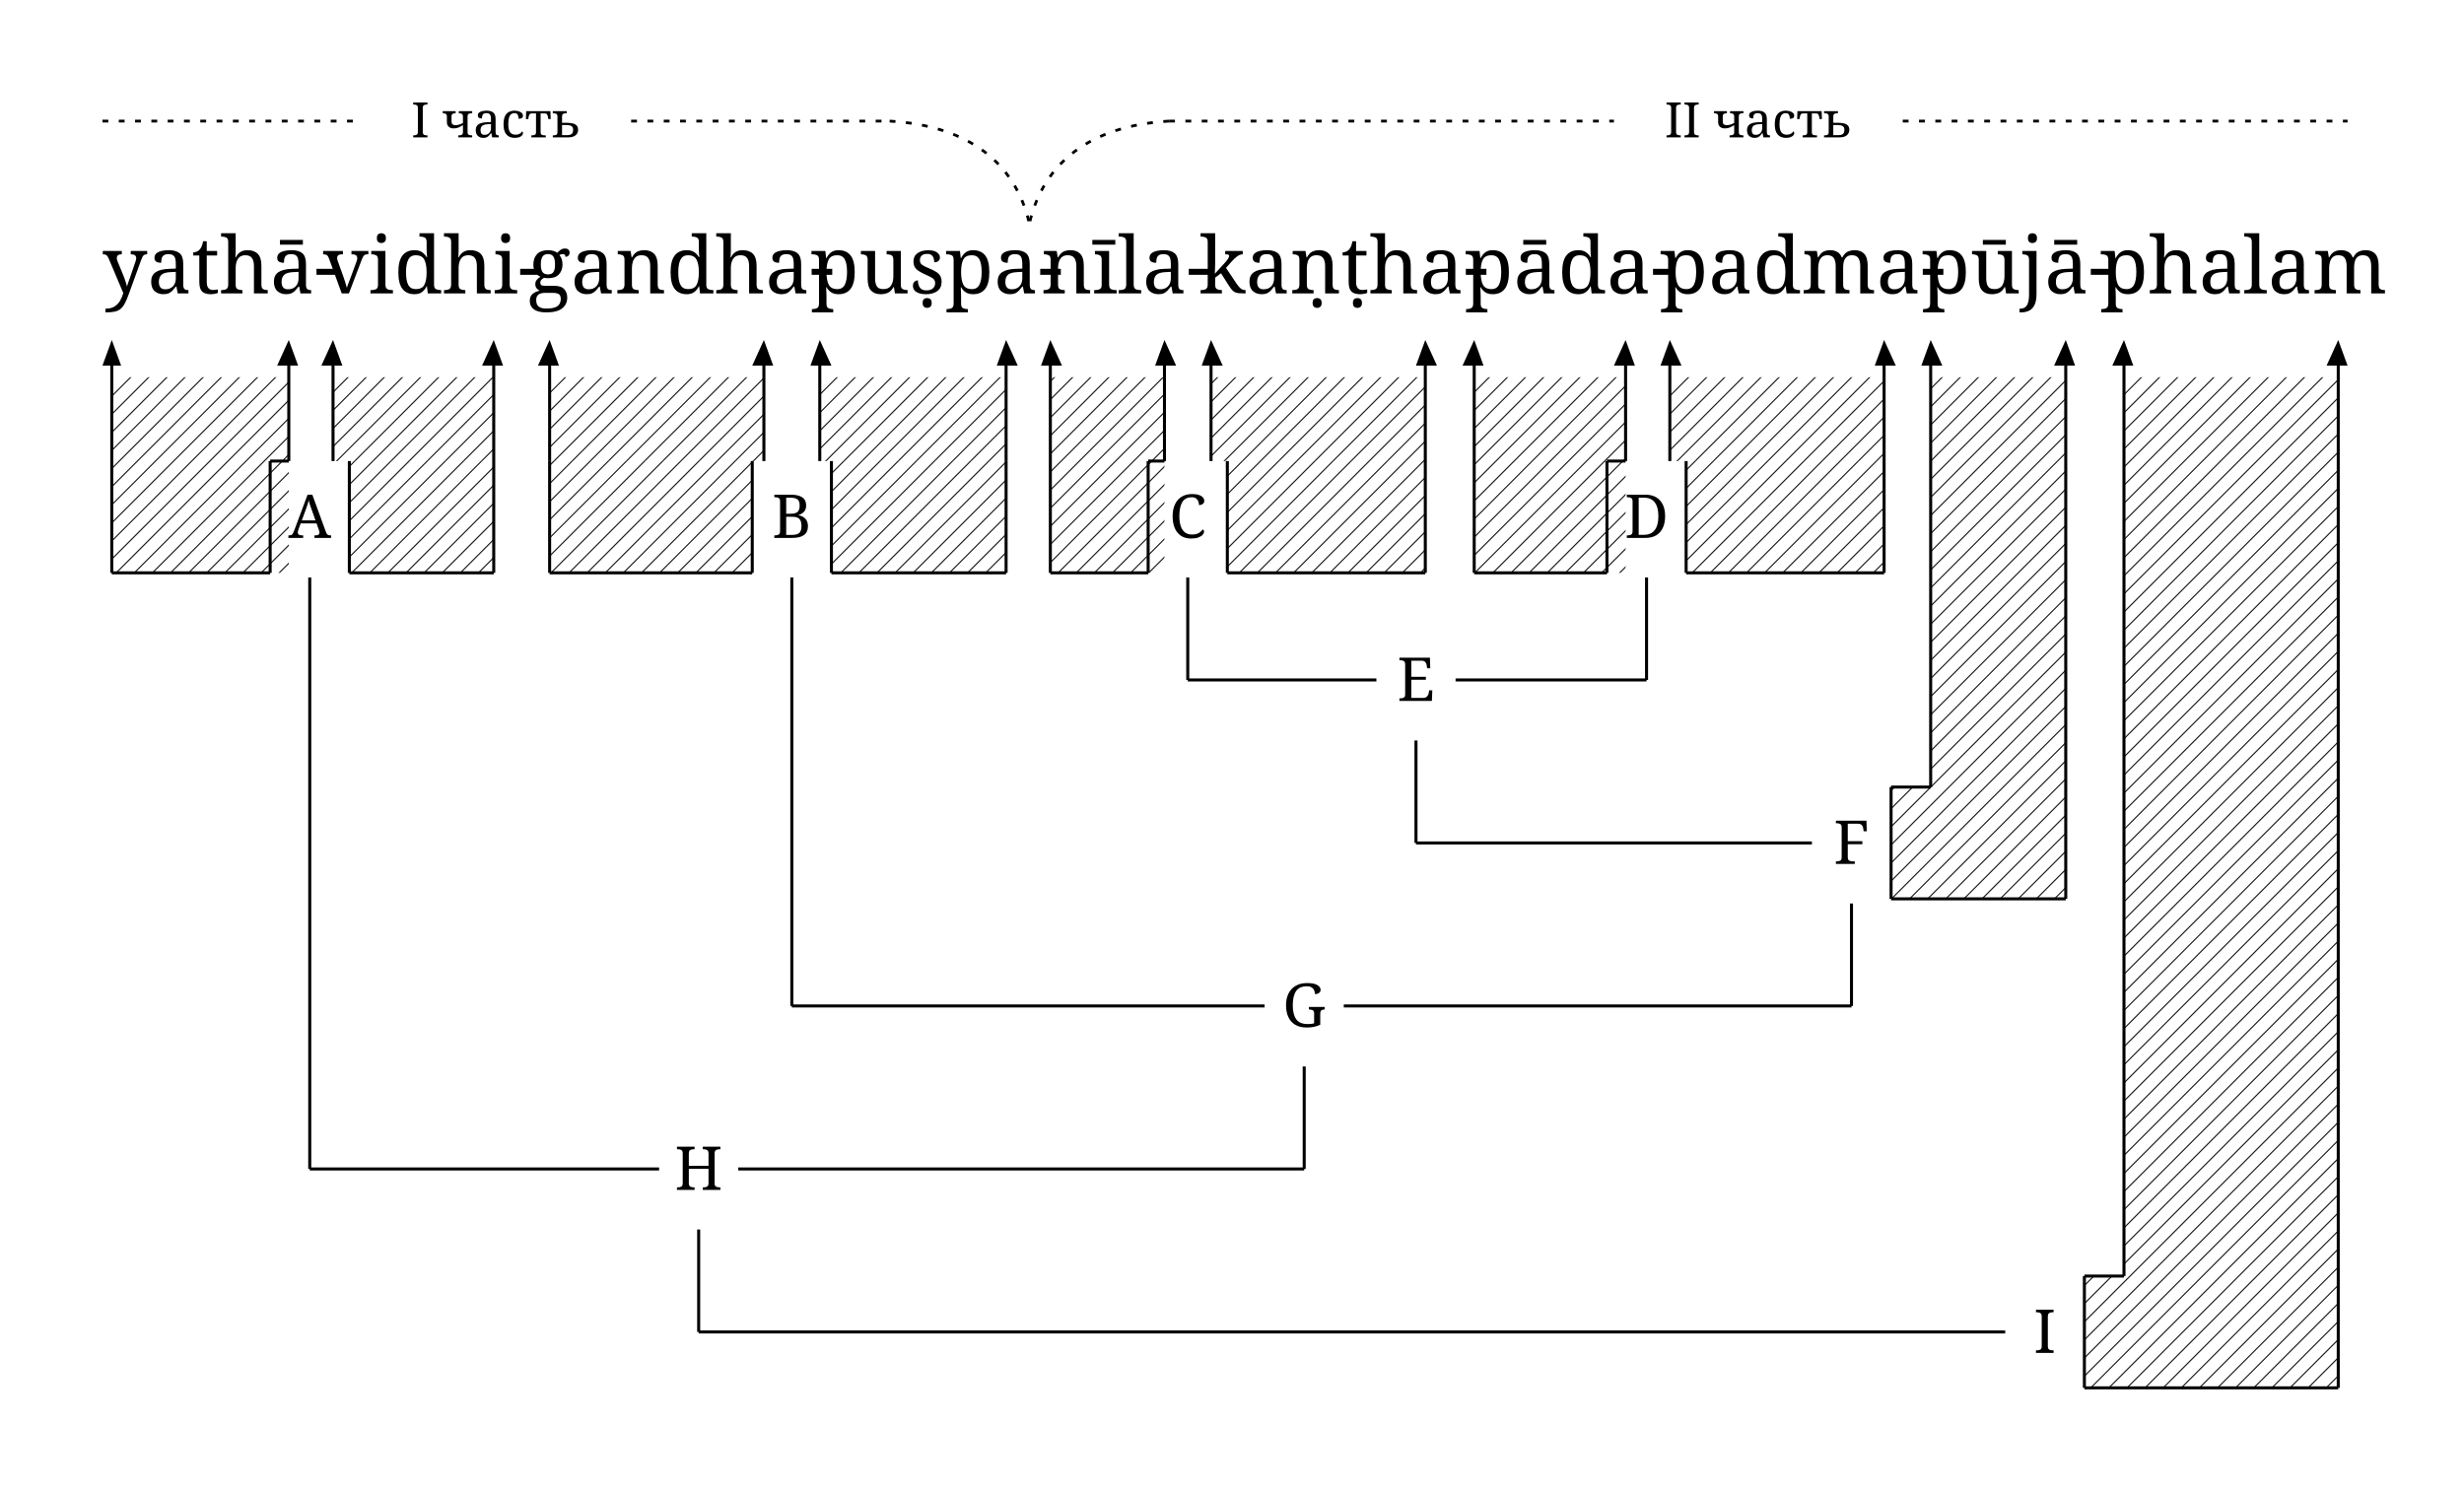
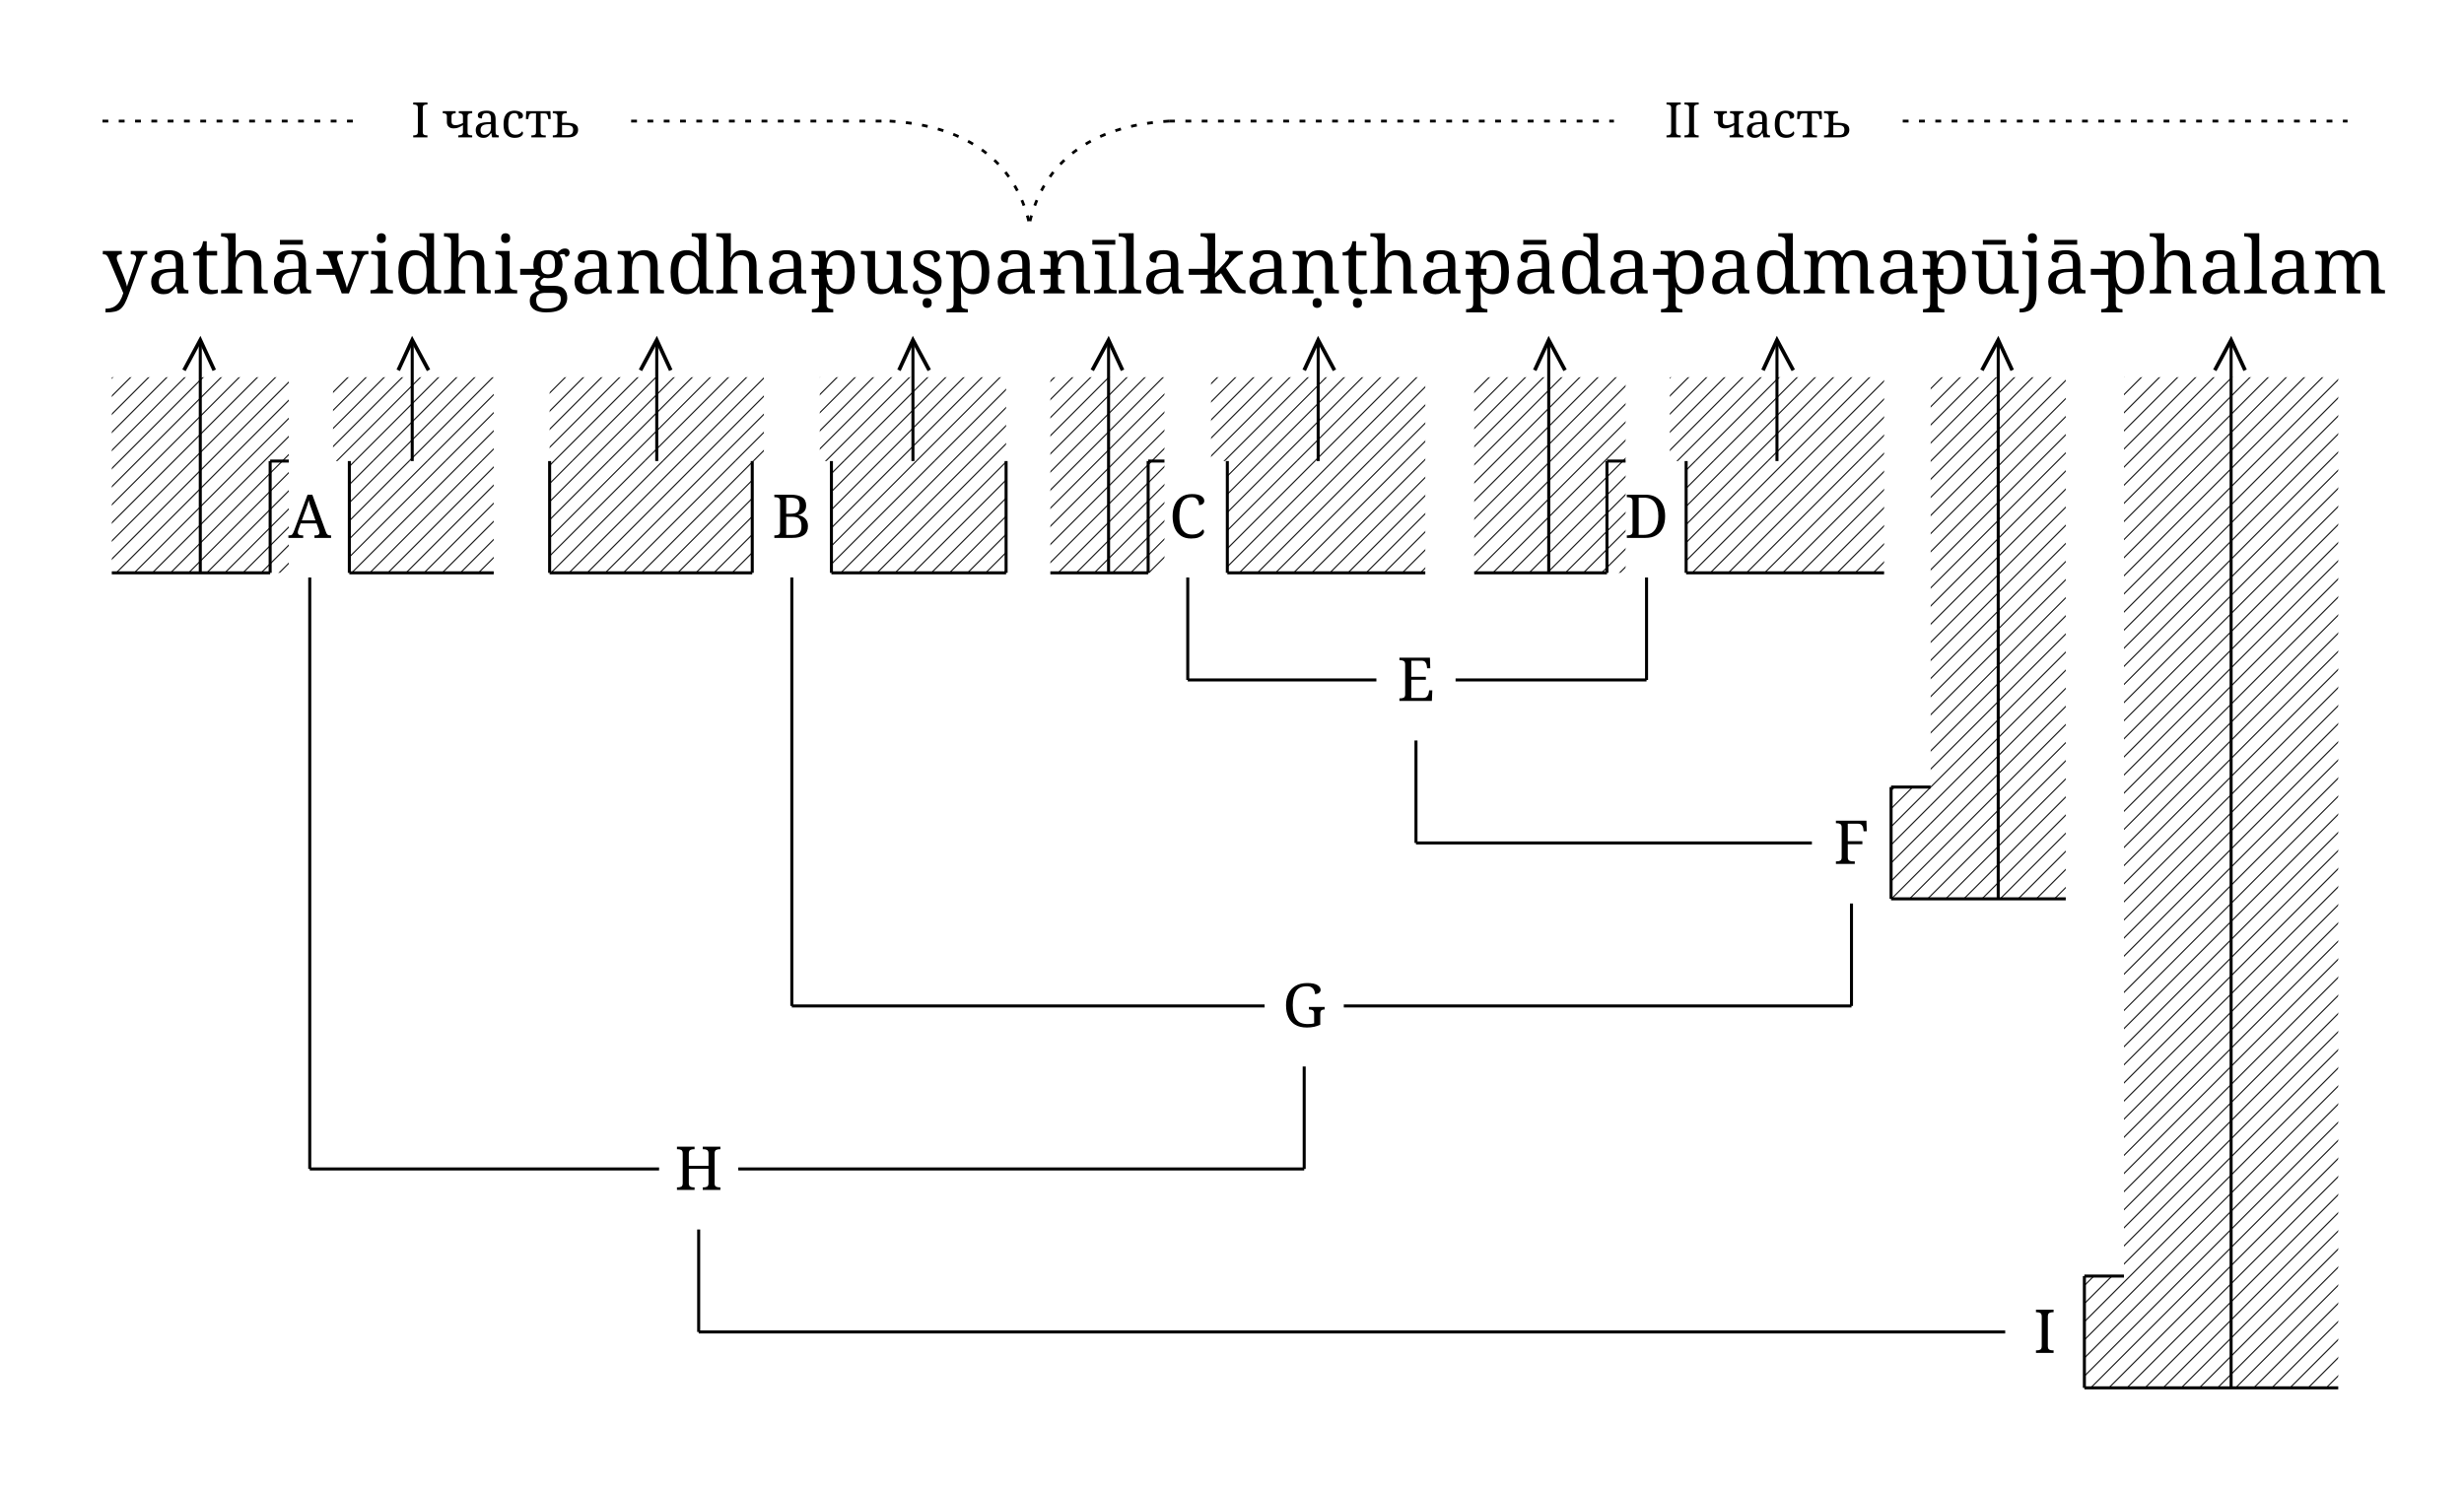
<svg xmlns="http://www.w3.org/2000/svg" viewBox="0 0 1058 640" role="img" font-family="'Klammer Serif', 'Charis SIL', Charis, 'Gentium Plus', Georgia, serif">
  <defs>
    <pattern id="hatch" width="5.5" height="5.5" patternUnits="userSpaceOnUse" patternTransform="rotate(45)">
      <line x1="0" y1="0" x2="0" y2="5.5" stroke="currentColor" stroke-width="0.8" />
    </pattern>
  </defs>
  <line x1="44" y1="52" x2="155" y2="52" stroke="currentColor" stroke-width="1.2" stroke-dasharray="2.5 4.5" />
  <line x1="271" y1="52" x2="382" y2="52" stroke="currentColor" stroke-width="1.2" stroke-dasharray="2.5 4.5" />
  <line x1="502" y1="52" x2="693" y2="52" stroke="currentColor" stroke-width="1.2" stroke-dasharray="2.5 4.5" />
  <line x1="817" y1="52" x2="1008" y2="52" stroke="currentColor" stroke-width="1.2" stroke-dasharray="2.5 4.5" />
  <path d="M382 52 C 416 54 436 70 442 96" fill="none" stroke="currentColor" stroke-width="1.2" stroke-dasharray="2.5 4.5" />
  <path d="M502 52 C 468 54 448 70 442 96" fill="none" stroke="currentColor" stroke-width="1.2" stroke-dasharray="2.5 4.5" />
  <text x="213" y="59" font-size="21" text-anchor="middle" fill="currentColor">I часть</text>
  <text x="755" y="59" font-size="21" text-anchor="middle" fill="currentColor">II часть</text>
  <text y="126" font-size="34" fill="currentColor">
    <tspan x="44.0">yathā-</tspan>
    <tspan x="138.6">vidhi-</tspan>
    <tspan x="226.7">gandha-</tspan>
    <tspan x="348.0">puṣpa-</tspan>
    <tspan x="447.1">nīla-</tspan>
    <tspan x="514.9">kaṇṭha-</tspan>
    <tspan x="628.9">pāda-</tspan>
    <tspan x="712.6">padma-</tspan>
    <tspan x="825.1">pūjā-</tspan>
    <tspan x="901.6">phalam</tspan>
  </text>
  <rect x="48" y="162" width="76" height="84" fill="url(#hatch)" />
-   <path d="M48 146 L44 157 L52 157 Z" fill="currentColor" />
-   <path d="M124 146 L119 157 L128 157 Z" fill="currentColor" />
-   <line x1="48" y1="155" x2="48" y2="246" stroke="currentColor" stroke-width="1.3" />
-   <line x1="124" y1="155" x2="124" y2="198" stroke="currentColor" stroke-width="1.3" />
-   <line x1="124" y1="198" x2="116" y2="198" stroke="currentColor" stroke-width="1.3" />
+   <path d="M79 159 L86 146 L92 159" fill="none" stroke="currentColor" stroke-width="1.6" />
+   <line x1="86" y1="146" x2="86" y2="246" stroke="currentColor" stroke-width="1.3" />
  <line x1="48" y1="246" x2="116" y2="246" stroke="currentColor" stroke-width="1.3" />
-   <line x1="116" y1="198" x2="116" y2="246" stroke="currentColor" stroke-width="1.3" />
  <rect x="143" y="162" width="69" height="36" fill="url(#hatch)" />
  <rect x="150" y="198" width="62" height="48" fill="url(#hatch)" />
-   <path d="M143 146 L138 157 L147 157 Z" fill="currentColor" />
-   <path d="M212 146 L207 157 L216 157 Z" fill="currentColor" />
-   <line x1="143" y1="155" x2="143" y2="198" stroke="currentColor" stroke-width="1.3" />
-   <line x1="212" y1="155" x2="212" y2="246" stroke="currentColor" stroke-width="1.3" />
+   <path d="M171 159 L177 146 L184 159" fill="none" stroke="currentColor" stroke-width="1.6" />
+   <line x1="177" y1="146" x2="177" y2="198" stroke="currentColor" stroke-width="1.3" />
+   <line x1="124" y1="198" x2="116" y2="198" stroke="currentColor" stroke-width="1.3" />
+   <line x1="116" y1="198" x2="116" y2="246" stroke="currentColor" stroke-width="1.3" />
  <line x1="150" y1="198" x2="150" y2="246" stroke="currentColor" stroke-width="1.3" />
  <line x1="150" y1="246" x2="212" y2="246" stroke="currentColor" stroke-width="1.3" />
  <text x="133" y="231" font-size="26" text-anchor="middle" fill="currentColor">A</text>
  <rect x="236" y="162" width="92" height="36" fill="url(#hatch)" />
-   <path d="M236 146 L231 157 L240 157 Z" fill="currentColor" />
-   <path d="M328 146 L323 157 L332 157 Z" fill="currentColor" />
-   <line x1="236" y1="155" x2="236" y2="198" stroke="currentColor" stroke-width="1.3" />
-   <line x1="328" y1="155" x2="328" y2="198" stroke="currentColor" stroke-width="1.3" />
+   <path d="M275 159 L282 146 L288 159" fill="none" stroke="currentColor" stroke-width="1.6" />
+   <line x1="282" y1="146" x2="282" y2="198" stroke="currentColor" stroke-width="1.3" />
  <rect x="352" y="162" width="80" height="36" fill="url(#hatch)" />
-   <path d="M352 146 L348 157 L357 157 Z" fill="currentColor" />
-   <path d="M432 146 L428 157 L437 157 Z" fill="currentColor" />
-   <line x1="352" y1="155" x2="352" y2="198" stroke="currentColor" stroke-width="1.3" />
-   <line x1="432" y1="155" x2="432" y2="198" stroke="currentColor" stroke-width="1.3" />
+   <path d="M386 159 L392 146 L399 159" fill="none" stroke="currentColor" stroke-width="1.6" />
+   <line x1="392" y1="146" x2="392" y2="198" stroke="currentColor" stroke-width="1.3" />
  <rect x="236" y="198" width="87" height="48" fill="url(#hatch)" />
  <rect x="357" y="198" width="75" height="48" fill="url(#hatch)" />
  <line x1="236" y1="198" x2="236" y2="246" stroke="currentColor" stroke-width="1.3" />
  <line x1="432" y1="198" x2="432" y2="246" stroke="currentColor" stroke-width="1.3" />
  <line x1="236" y1="246" x2="323" y2="246" stroke="currentColor" stroke-width="1.3" />
  <line x1="357" y1="246" x2="432" y2="246" stroke="currentColor" stroke-width="1.3" />
  <line x1="323" y1="198" x2="323" y2="246" stroke="currentColor" stroke-width="1.3" />
  <line x1="357" y1="198" x2="357" y2="246" stroke="currentColor" stroke-width="1.3" />
  <text x="340" y="231" font-size="26" text-anchor="middle" fill="currentColor">B</text>
  <rect x="451" y="162" width="49" height="84" fill="url(#hatch)" />
-   <path d="M451 146 L447 157 L456 157 Z" fill="currentColor" />
-   <path d="M500 146 L496 157 L505 157 Z" fill="currentColor" />
-   <line x1="451" y1="155" x2="451" y2="246" stroke="currentColor" stroke-width="1.3" />
-   <line x1="500" y1="155" x2="500" y2="198" stroke="currentColor" stroke-width="1.3" />
-   <line x1="500" y1="198" x2="493" y2="198" stroke="currentColor" stroke-width="1.3" />
+   <path d="M469 159 L476 146 L482 159" fill="none" stroke="currentColor" stroke-width="1.6" />
+   <line x1="476" y1="146" x2="476" y2="246" stroke="currentColor" stroke-width="1.3" />
  <line x1="451" y1="246" x2="493" y2="246" stroke="currentColor" stroke-width="1.3" />
-   <line x1="493" y1="198" x2="493" y2="246" stroke="currentColor" stroke-width="1.3" />
  <rect x="520" y="162" width="92" height="36" fill="url(#hatch)" />
  <rect x="527" y="198" width="85" height="48" fill="url(#hatch)" />
-   <path d="M520 146 L516 157 L525 157 Z" fill="currentColor" />
-   <path d="M612 146 L608 157 L617 157 Z" fill="currentColor" />
-   <line x1="520" y1="155" x2="520" y2="198" stroke="currentColor" stroke-width="1.3" />
-   <line x1="612" y1="155" x2="612" y2="246" stroke="currentColor" stroke-width="1.3" />
+   <path d="M560 159 L566 146 L573 159" fill="none" stroke="currentColor" stroke-width="1.6" />
+   <line x1="566" y1="146" x2="566" y2="198" stroke="currentColor" stroke-width="1.3" />
+   <line x1="500" y1="198" x2="493" y2="198" stroke="currentColor" stroke-width="1.3" />
+   <line x1="493" y1="198" x2="493" y2="246" stroke="currentColor" stroke-width="1.3" />
  <line x1="527" y1="198" x2="527" y2="246" stroke="currentColor" stroke-width="1.3" />
  <line x1="527" y1="246" x2="612" y2="246" stroke="currentColor" stroke-width="1.3" />
  <text x="510" y="231" font-size="26" text-anchor="middle" fill="currentColor">C</text>
  <rect x="633" y="162" width="65" height="84" fill="url(#hatch)" />
-   <path d="M633 146 L628 157 L637 157 Z" fill="currentColor" />
-   <path d="M698 146 L693 157 L702 157 Z" fill="currentColor" />
-   <line x1="633" y1="155" x2="633" y2="246" stroke="currentColor" stroke-width="1.3" />
-   <line x1="698" y1="155" x2="698" y2="198" stroke="currentColor" stroke-width="1.3" />
-   <line x1="698" y1="198" x2="690" y2="198" stroke="currentColor" stroke-width="1.3" />
+   <path d="M659 159 L665 146 L672 159" fill="none" stroke="currentColor" stroke-width="1.6" />
+   <line x1="665" y1="146" x2="665" y2="246" stroke="currentColor" stroke-width="1.3" />
  <line x1="633" y1="246" x2="690" y2="246" stroke="currentColor" stroke-width="1.3" />
-   <line x1="690" y1="198" x2="690" y2="246" stroke="currentColor" stroke-width="1.3" />
  <rect x="717" y="162" width="92" height="36" fill="url(#hatch)" />
  <rect x="724" y="198" width="85" height="48" fill="url(#hatch)" />
-   <path d="M717 146 L713 157 L722 157 Z" fill="currentColor" />
-   <path d="M809 146 L805 157 L814 157 Z" fill="currentColor" />
-   <line x1="717" y1="155" x2="717" y2="198" stroke="currentColor" stroke-width="1.3" />
-   <line x1="809" y1="155" x2="809" y2="246" stroke="currentColor" stroke-width="1.3" />
+   <path d="M757 159 L763 146 L770 159" fill="none" stroke="currentColor" stroke-width="1.6" />
+   <line x1="763" y1="146" x2="763" y2="198" stroke="currentColor" stroke-width="1.3" />
+   <line x1="698" y1="198" x2="690" y2="198" stroke="currentColor" stroke-width="1.3" />
+   <line x1="690" y1="198" x2="690" y2="246" stroke="currentColor" stroke-width="1.3" />
  <line x1="724" y1="198" x2="724" y2="246" stroke="currentColor" stroke-width="1.3" />
  <line x1="724" y1="246" x2="809" y2="246" stroke="currentColor" stroke-width="1.3" />
  <text x="707" y="231" font-size="26" text-anchor="middle" fill="currentColor">D</text>
  <line x1="591" y1="292" x2="510" y2="292" stroke="currentColor" stroke-width="1.3" />
  <line x1="510" y1="292" x2="510" y2="248" stroke="currentColor" stroke-width="1.3" />
  <line x1="625" y1="292" x2="707" y2="292" stroke="currentColor" stroke-width="1.3" />
  <line x1="707" y1="292" x2="707" y2="248" stroke="currentColor" stroke-width="1.3" />
  <text x="608" y="301" font-size="26" text-anchor="middle" fill="currentColor">E</text>
  <rect x="829" y="162" width="58" height="224" fill="url(#hatch)" />
  <rect x="812" y="338" width="17" height="48" fill="url(#hatch)" />
-   <path d="M829 146 L825 157 L834 157 Z" fill="currentColor" />
-   <path d="M887 146 L882 157 L891 157 Z" fill="currentColor" />
-   <line x1="887" y1="155" x2="887" y2="386" stroke="currentColor" stroke-width="1.3" />
-   <line x1="829" y1="155" x2="829" y2="338" stroke="currentColor" stroke-width="1.3" />
+   <path d="M851 159 L858 146 L864 159" fill="none" stroke="currentColor" stroke-width="1.6" />
+   <line x1="858" y1="146" x2="858" y2="386" stroke="currentColor" stroke-width="1.3" />
  <line x1="812" y1="338" x2="829" y2="338" stroke="currentColor" stroke-width="1.3" />
  <line x1="812" y1="386" x2="887" y2="386" stroke="currentColor" stroke-width="1.3" />
  <line x1="812" y1="338" x2="812" y2="386" stroke="currentColor" stroke-width="1.3" />
  <line x1="778" y1="362" x2="608" y2="362" stroke="currentColor" stroke-width="1.3" />
  <line x1="608" y1="362" x2="608" y2="318" stroke="currentColor" stroke-width="1.3" />
  <text x="795" y="371" font-size="26" text-anchor="middle" fill="currentColor">F</text>
  <line x1="543" y1="432" x2="340" y2="432" stroke="currentColor" stroke-width="1.3" />
  <line x1="340" y1="432" x2="340" y2="248" stroke="currentColor" stroke-width="1.3" />
  <line x1="577" y1="432" x2="795" y2="432" stroke="currentColor" stroke-width="1.3" />
  <line x1="795" y1="432" x2="795" y2="388" stroke="currentColor" stroke-width="1.3" />
  <text x="560" y="441" font-size="26" text-anchor="middle" fill="currentColor">G</text>
  <line x1="283" y1="502" x2="133" y2="502" stroke="currentColor" stroke-width="1.3" />
  <line x1="133" y1="502" x2="133" y2="248" stroke="currentColor" stroke-width="1.3" />
  <line x1="317" y1="502" x2="560" y2="502" stroke="currentColor" stroke-width="1.3" />
  <line x1="560" y1="502" x2="560" y2="458" stroke="currentColor" stroke-width="1.3" />
  <text x="300" y="511" font-size="26" text-anchor="middle" fill="currentColor">H</text>
  <rect x="912" y="162" width="92" height="434" fill="url(#hatch)" />
  <rect x="895" y="548" width="17" height="48" fill="url(#hatch)" />
-   <path d="M912 146 L907 157 L916 157 Z" fill="currentColor" />
-   <path d="M1004 146 L999 157 L1008 157 Z" fill="currentColor" />
-   <line x1="1004" y1="155" x2="1004" y2="596" stroke="currentColor" stroke-width="1.3" />
-   <line x1="912" y1="155" x2="912" y2="548" stroke="currentColor" stroke-width="1.3" />
+   <path d="M951 159 L958 146 L964 159" fill="none" stroke="currentColor" stroke-width="1.6" />
+   <line x1="958" y1="146" x2="958" y2="596" stroke="currentColor" stroke-width="1.3" />
  <line x1="895" y1="548" x2="912" y2="548" stroke="currentColor" stroke-width="1.3" />
  <line x1="895" y1="596" x2="1004" y2="596" stroke="currentColor" stroke-width="1.3" />
  <line x1="895" y1="548" x2="895" y2="596" stroke="currentColor" stroke-width="1.3" />
  <line x1="861" y1="572" x2="300" y2="572" stroke="currentColor" stroke-width="1.3" />
  <line x1="300" y1="572" x2="300" y2="528" stroke="currentColor" stroke-width="1.3" />
  <text x="878" y="581" font-size="26" text-anchor="middle" fill="currentColor">I</text>
</svg>
